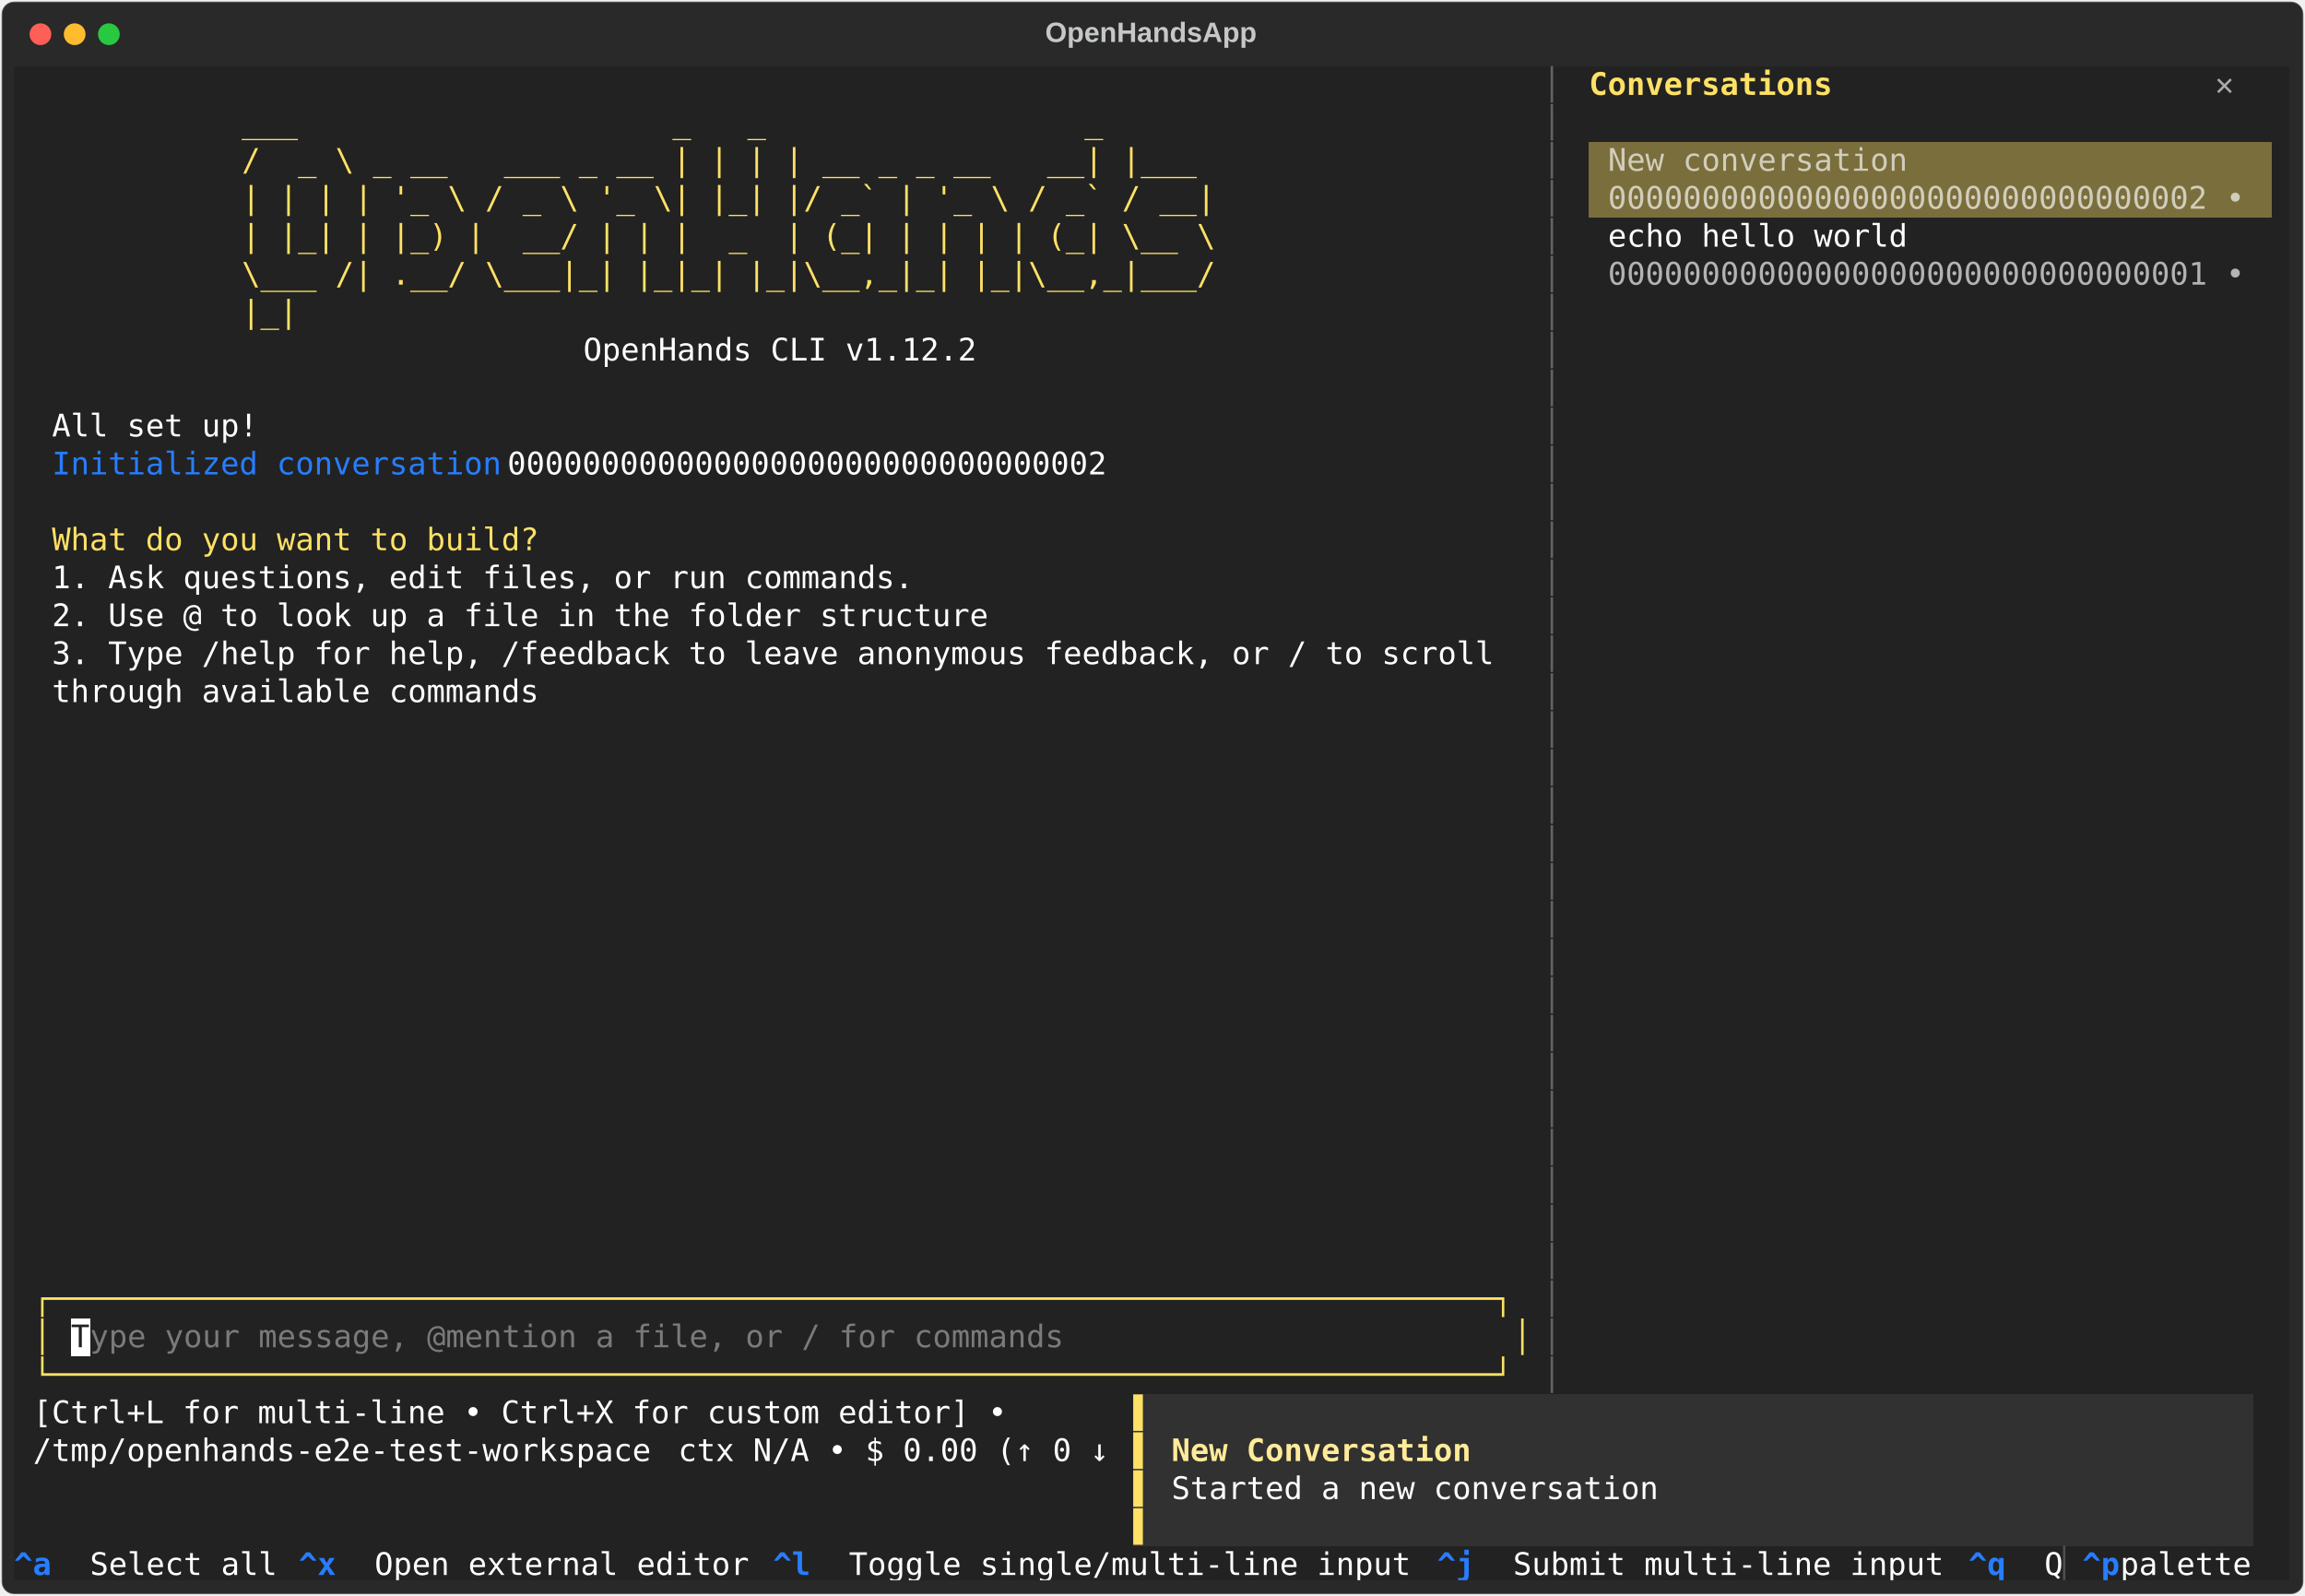
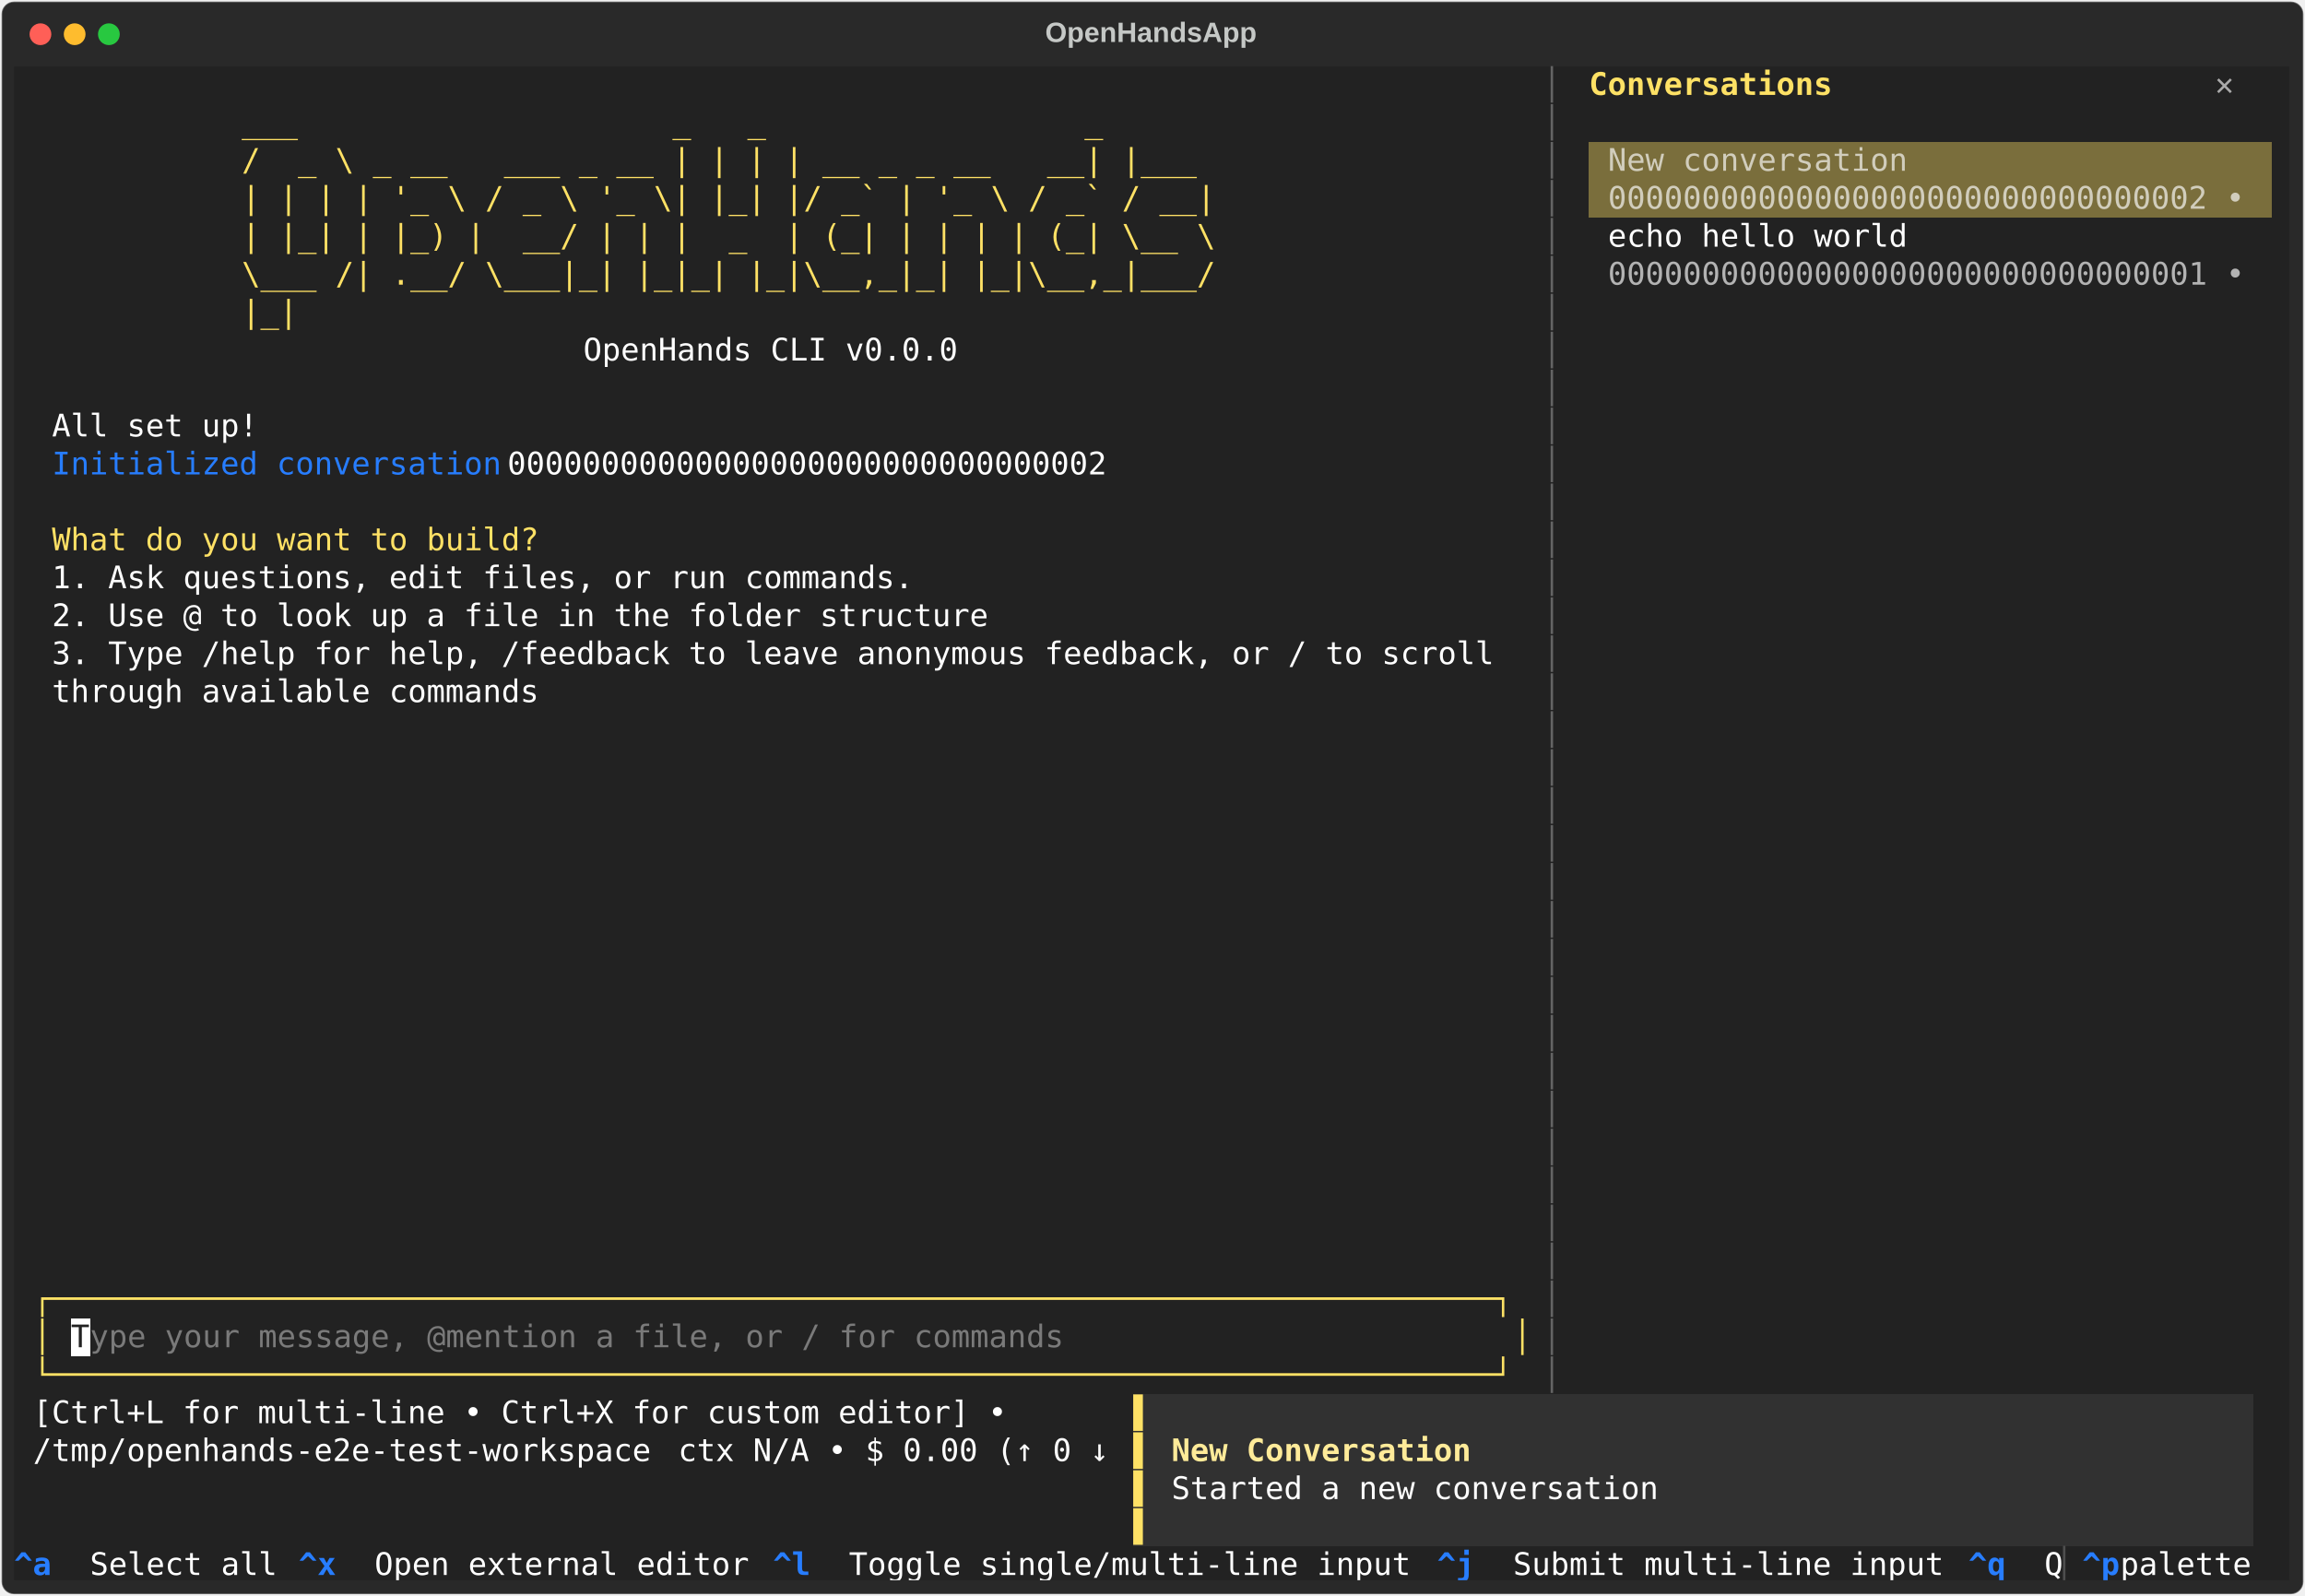
<svg xmlns="http://www.w3.org/2000/svg" class="rich-terminal" viewBox="0 0 1482 1026.0">
  <style>

    @font-face {
        font-family: "Fira Code";
        src: local("FiraCode-Regular"),
                url("https://cdnjs.cloudflare.com/ajax/libs/firacode/6.2.0/woff2/FiraCode-Regular.woff2") format("woff2"),
                url("https://cdnjs.cloudflare.com/ajax/libs/firacode/6.2.0/woff/FiraCode-Regular.woff") format("woff");
        font-style: normal;
        font-weight: 400;
    }
    @font-face {
        font-family: "Fira Code";
        src: local("FiraCode-Bold"),
                url("https://cdnjs.cloudflare.com/ajax/libs/firacode/6.2.0/woff2/FiraCode-Bold.woff2") format("woff2"),
                url("https://cdnjs.cloudflare.com/ajax/libs/firacode/6.2.0/woff/FiraCode-Bold.woff") format("woff");
        font-style: bold;
        font-weight: 700;
    }

    .terminal-matrix {
        font-family: Fira Code, monospace;
        font-size: 20px;
        line-height: 24.4px;
        font-variant-east-asian: full-width;
    }

    .terminal-title {
        font-size: 18px;
        font-weight: bold;
        font-family: arial;
    }

    .terminal-r1 { fill: #c5c8c6 }
.terminal-r2 { fill: #646464 }
.terminal-r3 { fill: #fee165;font-weight: bold }
.terminal-r4 { fill: #aaaaaa;font-weight: bold }
.terminal-r5 { fill: #ffe165 }
.terminal-r6 { fill: #d1cdbc }
.terminal-r7 { fill: #ffffff }
.terminal-r8 { fill: #b3b3b3 }
.terminal-r9 { fill: #277dff }
.terminal-r10 { fill: #fee165 }
.terminal-r11 { fill: #222222 }
.terminal-r12 { fill: #7a7a7a }
.terminal-r13 { fill: #ffeb99;font-weight: bold }
.terminal-r14 { fill: #277dff;font-weight: bold }
.terminal-r15 { fill: #4e4e4e }
    </style>
  <defs>
    <clipPath id="terminal-clip-terminal">
      <rect x="0" y="0" width="1463.0" height="975.0" />
    </clipPath>
    <clipPath id="terminal-line-0">
      <rect x="0" y="1.5" width="1464" height="24.65" />
    </clipPath>
    <clipPath id="terminal-line-1">
      <rect x="0" y="25.9" width="1464" height="24.65" />
    </clipPath>
    <clipPath id="terminal-line-2">
      <rect x="0" y="50.3" width="1464" height="24.65" />
    </clipPath>
    <clipPath id="terminal-line-3">
      <rect x="0" y="74.7" width="1464" height="24.65" />
    </clipPath>
    <clipPath id="terminal-line-4">
      <rect x="0" y="99.1" width="1464" height="24.65" />
    </clipPath>
    <clipPath id="terminal-line-5">
      <rect x="0" y="123.5" width="1464" height="24.65" />
    </clipPath>
    <clipPath id="terminal-line-6">
      <rect x="0" y="147.9" width="1464" height="24.65" />
    </clipPath>
    <clipPath id="terminal-line-7">
      <rect x="0" y="172.3" width="1464" height="24.65" />
    </clipPath>
    <clipPath id="terminal-line-8">
      <rect x="0" y="196.7" width="1464" height="24.65" />
    </clipPath>
    <clipPath id="terminal-line-9">
      <rect x="0" y="221.1" width="1464" height="24.65" />
    </clipPath>
    <clipPath id="terminal-line-10">
      <rect x="0" y="245.5" width="1464" height="24.65" />
    </clipPath>
    <clipPath id="terminal-line-11">
      <rect x="0" y="269.9" width="1464" height="24.65" />
    </clipPath>
    <clipPath id="terminal-line-12">
      <rect x="0" y="294.3" width="1464" height="24.65" />
    </clipPath>
    <clipPath id="terminal-line-13">
      <rect x="0" y="318.7" width="1464" height="24.65" />
    </clipPath>
    <clipPath id="terminal-line-14">
      <rect x="0" y="343.1" width="1464" height="24.65" />
    </clipPath>
    <clipPath id="terminal-line-15">
      <rect x="0" y="367.5" width="1464" height="24.65" />
    </clipPath>
    <clipPath id="terminal-line-16">
      <rect x="0" y="391.9" width="1464" height="24.65" />
    </clipPath>
    <clipPath id="terminal-line-17">
      <rect x="0" y="416.3" width="1464" height="24.65" />
    </clipPath>
    <clipPath id="terminal-line-18">
      <rect x="0" y="440.7" width="1464" height="24.65" />
    </clipPath>
    <clipPath id="terminal-line-19">
      <rect x="0" y="465.1" width="1464" height="24.65" />
    </clipPath>
    <clipPath id="terminal-line-20">
      <rect x="0" y="489.5" width="1464" height="24.65" />
    </clipPath>
    <clipPath id="terminal-line-21">
      <rect x="0" y="513.9" width="1464" height="24.65" />
    </clipPath>
    <clipPath id="terminal-line-22">
      <rect x="0" y="538.3" width="1464" height="24.65" />
    </clipPath>
    <clipPath id="terminal-line-23">
      <rect x="0" y="562.7" width="1464" height="24.65" />
    </clipPath>
    <clipPath id="terminal-line-24">
      <rect x="0" y="587.1" width="1464" height="24.65" />
    </clipPath>
    <clipPath id="terminal-line-25">
      <rect x="0" y="611.5" width="1464" height="24.65" />
    </clipPath>
    <clipPath id="terminal-line-26">
      <rect x="0" y="635.9" width="1464" height="24.65" />
    </clipPath>
    <clipPath id="terminal-line-27">
      <rect x="0" y="660.3" width="1464" height="24.65" />
    </clipPath>
    <clipPath id="terminal-line-28">
      <rect x="0" y="684.7" width="1464" height="24.65" />
    </clipPath>
    <clipPath id="terminal-line-29">
      <rect x="0" y="709.1" width="1464" height="24.65" />
    </clipPath>
    <clipPath id="terminal-line-30">
      <rect x="0" y="733.5" width="1464" height="24.65" />
    </clipPath>
    <clipPath id="terminal-line-31">
      <rect x="0" y="757.9" width="1464" height="24.65" />
    </clipPath>
    <clipPath id="terminal-line-32">
      <rect x="0" y="782.3" width="1464" height="24.65" />
    </clipPath>
    <clipPath id="terminal-line-33">
      <rect x="0" y="806.7" width="1464" height="24.65" />
    </clipPath>
    <clipPath id="terminal-line-34">
      <rect x="0" y="831.1" width="1464" height="24.65" />
    </clipPath>
    <clipPath id="terminal-line-35">
      <rect x="0" y="855.5" width="1464" height="24.65" />
    </clipPath>
    <clipPath id="terminal-line-36">
      <rect x="0" y="879.9" width="1464" height="24.65" />
    </clipPath>
    <clipPath id="terminal-line-37">
      <rect x="0" y="904.3" width="1464" height="24.65" />
    </clipPath>
    <clipPath id="terminal-line-38">
      <rect x="0" y="928.7" width="1464" height="24.65" />
    </clipPath>
  </defs>
  <rect fill="#292929" stroke="rgba(255,255,255,0.35)" stroke-width="1" x="1" y="1" width="1480" height="1024" rx="8" />
  <text class="terminal-title" fill="#c5c8c6" text-anchor="middle" x="740" y="27">OpenHandsApp</text>
  <g transform="translate(26,22)">
    <circle cx="0" cy="0" r="7" fill="#ff5f57" />
    <circle cx="22" cy="0" r="7" fill="#febc2e" />
    <circle cx="44" cy="0" r="7" fill="#28c840" />
  </g>
  <g transform="translate(9, 41)" clip-path="url(#terminal-clip-terminal)">
    <rect fill="#222222" x="0" y="1.5" width="988.2" height="24.65" shape-rendering="crispEdges" />
    <rect fill="#222222" x="988.2" y="1.5" width="12.2" height="24.65" shape-rendering="crispEdges" />
    <rect fill="#222222" x="1000.4" y="1.5" width="12.2" height="24.65" shape-rendering="crispEdges" />
    <rect fill="#222222" x="1012.6" y="1.5" width="158.6" height="24.65" shape-rendering="crispEdges" />
    <rect fill="#222222" x="1171.2" y="1.5" width="244" height="24.65" shape-rendering="crispEdges" />
    <rect fill="#222222" x="1415.2" y="1.5" width="36.6" height="24.65" shape-rendering="crispEdges" />
    <rect fill="#222222" x="1451.8" y="1.5" width="12.2" height="24.65" shape-rendering="crispEdges" />
    <rect fill="#222222" x="0" y="25.9" width="146.4" height="24.65" shape-rendering="crispEdges" />
    <rect fill="#222222" x="146.4" y="25.9" width="695.4" height="24.65" shape-rendering="crispEdges" />
    <rect fill="#222222" x="841.8" y="25.9" width="146.4" height="24.65" shape-rendering="crispEdges" />
    <rect fill="#222222" x="988.2" y="25.9" width="12.2" height="24.65" shape-rendering="crispEdges" />
    <rect fill="#222222" x="1000.4" y="25.9" width="463.6" height="24.65" shape-rendering="crispEdges" />
    <rect fill="#222222" x="0" y="50.3" width="146.4" height="24.65" shape-rendering="crispEdges" />
    <rect fill="#222222" x="146.4" y="50.3" width="695.4" height="24.65" shape-rendering="crispEdges" />
    <rect fill="#222222" x="841.8" y="50.3" width="146.4" height="24.65" shape-rendering="crispEdges" />
    <rect fill="#222222" x="988.2" y="50.3" width="12.2" height="24.65" shape-rendering="crispEdges" />
    <rect fill="#222222" x="1000.4" y="50.3" width="12.2" height="24.65" shape-rendering="crispEdges" />
    <rect fill="#7a6e3c" x="1012.6" y="50.3" width="12.2" height="24.65" shape-rendering="crispEdges" />
    <rect fill="#7a6e3c" x="1024.8" y="50.3" width="195.2" height="24.65" shape-rendering="crispEdges" />
    <rect fill="#7a6e3c" x="1220" y="50.3" width="231.8" height="24.65" shape-rendering="crispEdges" />
    <rect fill="#222222" x="1451.8" y="50.3" width="12.2" height="24.65" shape-rendering="crispEdges" />
    <rect fill="#222222" x="0" y="74.7" width="146.4" height="24.65" shape-rendering="crispEdges" />
    <rect fill="#222222" x="146.4" y="74.7" width="695.4" height="24.65" shape-rendering="crispEdges" />
    <rect fill="#222222" x="841.8" y="74.7" width="146.4" height="24.65" shape-rendering="crispEdges" />
    <rect fill="#222222" x="988.2" y="74.7" width="12.2" height="24.65" shape-rendering="crispEdges" />
    <rect fill="#222222" x="1000.4" y="74.7" width="12.2" height="24.65" shape-rendering="crispEdges" />
    <rect fill="#7a6e3c" x="1012.6" y="74.7" width="12.2" height="24.65" shape-rendering="crispEdges" />
    <rect fill="#7a6e3c" x="1024.8" y="74.7" width="414.8" height="24.65" shape-rendering="crispEdges" />
    <rect fill="#7a6e3c" x="1439.6" y="74.7" width="12.2" height="24.65" shape-rendering="crispEdges" />
    <rect fill="#222222" x="1451.8" y="74.7" width="12.2" height="24.65" shape-rendering="crispEdges" />
    <rect fill="#222222" x="0" y="99.1" width="146.4" height="24.65" shape-rendering="crispEdges" />
    <rect fill="#222222" x="146.4" y="99.1" width="695.4" height="24.65" shape-rendering="crispEdges" />
    <rect fill="#222222" x="841.8" y="99.1" width="146.4" height="24.65" shape-rendering="crispEdges" />
    <rect fill="#222222" x="988.2" y="99.1" width="12.2" height="24.65" shape-rendering="crispEdges" />
    <rect fill="#222222" x="1000.4" y="99.1" width="24.4" height="24.65" shape-rendering="crispEdges" />
    <rect fill="#222222" x="1024.8" y="99.1" width="195.2" height="24.65" shape-rendering="crispEdges" />
    <rect fill="#222222" x="1220" y="99.1" width="244" height="24.65" shape-rendering="crispEdges" />
    <rect fill="#222222" x="0" y="123.5" width="146.4" height="24.65" shape-rendering="crispEdges" />
    <rect fill="#222222" x="146.4" y="123.5" width="695.4" height="24.65" shape-rendering="crispEdges" />
    <rect fill="#222222" x="841.8" y="123.5" width="146.4" height="24.65" shape-rendering="crispEdges" />
    <rect fill="#222222" x="988.2" y="123.5" width="12.2" height="24.65" shape-rendering="crispEdges" />
    <rect fill="#222222" x="1000.4" y="123.5" width="24.4" height="24.65" shape-rendering="crispEdges" />
    <rect fill="#222222" x="1024.8" y="123.5" width="414.8" height="24.65" shape-rendering="crispEdges" />
    <rect fill="#222222" x="1439.6" y="123.5" width="24.4" height="24.65" shape-rendering="crispEdges" />
    <rect fill="#222222" x="0" y="147.9" width="146.4" height="24.65" shape-rendering="crispEdges" />
    <rect fill="#222222" x="146.4" y="147.9" width="695.4" height="24.65" shape-rendering="crispEdges" />
    <rect fill="#222222" x="841.8" y="147.9" width="146.4" height="24.65" shape-rendering="crispEdges" />
    <rect fill="#222222" x="988.2" y="147.9" width="12.2" height="24.65" shape-rendering="crispEdges" />
    <rect fill="#222222" x="1000.4" y="147.9" width="463.6" height="24.65" shape-rendering="crispEdges" />
    <rect fill="#222222" x="0" y="172.3" width="366" height="24.65" shape-rendering="crispEdges" />
-     <rect fill="#222222" x="366" y="172.3" width="256.2" height="24.65" shape-rendering="crispEdges" />
-     <rect fill="#222222" x="622.2" y="172.3" width="366" height="24.65" shape-rendering="crispEdges" />
+     <rect fill="#222222" x="366" y="172.3" width="244" height="24.65" shape-rendering="crispEdges" />
+     <rect fill="#222222" x="610" y="172.3" width="378.2" height="24.65" shape-rendering="crispEdges" />
    <rect fill="#222222" x="988.2" y="172.3" width="12.2" height="24.65" shape-rendering="crispEdges" />
    <rect fill="#222222" x="1000.4" y="172.3" width="463.6" height="24.65" shape-rendering="crispEdges" />
    <rect fill="#222222" x="0" y="196.7" width="988.2" height="24.65" shape-rendering="crispEdges" />
    <rect fill="#222222" x="988.2" y="196.7" width="12.2" height="24.65" shape-rendering="crispEdges" />
    <rect fill="#222222" x="1000.4" y="196.7" width="463.6" height="24.65" shape-rendering="crispEdges" />
    <rect fill="#222222" x="0" y="221.1" width="24.4" height="24.65" shape-rendering="crispEdges" />
    <rect fill="#222222" x="24.4" y="221.1" width="134.2" height="24.65" shape-rendering="crispEdges" />
    <rect fill="#222222" x="158.6" y="221.1" width="829.6" height="24.65" shape-rendering="crispEdges" />
    <rect fill="#222222" x="988.2" y="221.1" width="12.2" height="24.65" shape-rendering="crispEdges" />
    <rect fill="#222222" x="1000.4" y="221.1" width="463.6" height="24.65" shape-rendering="crispEdges" />
    <rect fill="#222222" x="0" y="245.5" width="24.4" height="24.65" shape-rendering="crispEdges" />
    <rect fill="#222222" x="24.4" y="245.5" width="292.8" height="24.65" shape-rendering="crispEdges" />
    <rect fill="#222222" x="317.2" y="245.5" width="402.6" height="24.65" shape-rendering="crispEdges" />
    <rect fill="#222222" x="719.8" y="245.5" width="268.4" height="24.65" shape-rendering="crispEdges" />
    <rect fill="#222222" x="988.2" y="245.5" width="12.2" height="24.65" shape-rendering="crispEdges" />
    <rect fill="#222222" x="1000.4" y="245.5" width="463.6" height="24.65" shape-rendering="crispEdges" />
    <rect fill="#222222" x="0" y="269.9" width="988.2" height="24.65" shape-rendering="crispEdges" />
    <rect fill="#222222" x="988.2" y="269.9" width="12.2" height="24.65" shape-rendering="crispEdges" />
    <rect fill="#222222" x="1000.4" y="269.9" width="463.6" height="24.65" shape-rendering="crispEdges" />
    <rect fill="#222222" x="0" y="294.3" width="24.4" height="24.65" shape-rendering="crispEdges" />
    <rect fill="#222222" x="24.4" y="294.3" width="317.2" height="24.65" shape-rendering="crispEdges" />
    <rect fill="#222222" x="341.6" y="294.3" width="646.6" height="24.65" shape-rendering="crispEdges" />
    <rect fill="#222222" x="988.2" y="294.3" width="12.2" height="24.65" shape-rendering="crispEdges" />
    <rect fill="#222222" x="1000.4" y="294.3" width="463.6" height="24.65" shape-rendering="crispEdges" />
    <rect fill="#222222" x="0" y="318.7" width="24.4" height="24.65" shape-rendering="crispEdges" />
    <rect fill="#222222" x="24.4" y="318.7" width="561.2" height="24.65" shape-rendering="crispEdges" />
    <rect fill="#222222" x="585.6" y="318.7" width="402.6" height="24.65" shape-rendering="crispEdges" />
    <rect fill="#222222" x="988.2" y="318.7" width="12.2" height="24.65" shape-rendering="crispEdges" />
    <rect fill="#222222" x="1000.4" y="318.7" width="463.6" height="24.65" shape-rendering="crispEdges" />
    <rect fill="#222222" x="0" y="343.1" width="24.4" height="24.65" shape-rendering="crispEdges" />
    <rect fill="#222222" x="24.4" y="343.1" width="610" height="24.65" shape-rendering="crispEdges" />
    <rect fill="#222222" x="634.4" y="343.1" width="353.8" height="24.65" shape-rendering="crispEdges" />
    <rect fill="#222222" x="988.2" y="343.1" width="12.2" height="24.65" shape-rendering="crispEdges" />
    <rect fill="#222222" x="1000.4" y="343.1" width="463.6" height="24.65" shape-rendering="crispEdges" />
    <rect fill="#222222" x="0" y="367.5" width="24.4" height="24.65" shape-rendering="crispEdges" />
    <rect fill="#222222" x="24.4" y="367.5" width="939.4" height="24.65" shape-rendering="crispEdges" />
    <rect fill="#222222" x="963.8" y="367.5" width="24.4" height="24.65" shape-rendering="crispEdges" />
    <rect fill="#222222" x="988.2" y="367.5" width="12.2" height="24.65" shape-rendering="crispEdges" />
    <rect fill="#222222" x="1000.4" y="367.5" width="463.6" height="24.65" shape-rendering="crispEdges" />
    <rect fill="#222222" x="0" y="391.9" width="24.4" height="24.65" shape-rendering="crispEdges" />
    <rect fill="#222222" x="24.4" y="391.9" width="317.2" height="24.65" shape-rendering="crispEdges" />
    <rect fill="#222222" x="341.6" y="391.9" width="646.6" height="24.65" shape-rendering="crispEdges" />
    <rect fill="#222222" x="988.2" y="391.9" width="12.2" height="24.65" shape-rendering="crispEdges" />
    <rect fill="#222222" x="1000.4" y="391.9" width="463.6" height="24.65" shape-rendering="crispEdges" />
    <rect fill="#222222" x="0" y="416.3" width="988.2" height="24.65" shape-rendering="crispEdges" />
    <rect fill="#222222" x="988.2" y="416.3" width="12.2" height="24.65" shape-rendering="crispEdges" />
    <rect fill="#222222" x="1000.4" y="416.3" width="463.6" height="24.65" shape-rendering="crispEdges" />
    <rect fill="#222222" x="0" y="440.7" width="988.2" height="24.65" shape-rendering="crispEdges" />
    <rect fill="#222222" x="988.2" y="440.7" width="12.2" height="24.65" shape-rendering="crispEdges" />
    <rect fill="#222222" x="1000.4" y="440.7" width="463.6" height="24.65" shape-rendering="crispEdges" />
    <rect fill="#222222" x="0" y="465.1" width="988.2" height="24.65" shape-rendering="crispEdges" />
    <rect fill="#222222" x="988.2" y="465.1" width="12.2" height="24.65" shape-rendering="crispEdges" />
    <rect fill="#222222" x="1000.4" y="465.1" width="463.6" height="24.65" shape-rendering="crispEdges" />
    <rect fill="#222222" x="0" y="489.5" width="988.2" height="24.65" shape-rendering="crispEdges" />
    <rect fill="#222222" x="988.2" y="489.5" width="12.2" height="24.65" shape-rendering="crispEdges" />
    <rect fill="#222222" x="1000.4" y="489.5" width="463.6" height="24.65" shape-rendering="crispEdges" />
    <rect fill="#222222" x="0" y="513.9" width="988.2" height="24.65" shape-rendering="crispEdges" />
    <rect fill="#222222" x="988.2" y="513.9" width="12.2" height="24.65" shape-rendering="crispEdges" />
    <rect fill="#222222" x="1000.4" y="513.9" width="463.6" height="24.65" shape-rendering="crispEdges" />
    <rect fill="#222222" x="0" y="538.3" width="988.2" height="24.65" shape-rendering="crispEdges" />
    <rect fill="#222222" x="988.2" y="538.3" width="12.2" height="24.65" shape-rendering="crispEdges" />
    <rect fill="#222222" x="1000.4" y="538.3" width="463.6" height="24.65" shape-rendering="crispEdges" />
    <rect fill="#222222" x="0" y="562.7" width="988.2" height="24.65" shape-rendering="crispEdges" />
    <rect fill="#222222" x="988.2" y="562.7" width="12.2" height="24.65" shape-rendering="crispEdges" />
    <rect fill="#222222" x="1000.4" y="562.7" width="463.6" height="24.65" shape-rendering="crispEdges" />
    <rect fill="#222222" x="0" y="587.1" width="988.2" height="24.65" shape-rendering="crispEdges" />
    <rect fill="#222222" x="988.2" y="587.1" width="12.2" height="24.65" shape-rendering="crispEdges" />
    <rect fill="#222222" x="1000.4" y="587.1" width="463.6" height="24.65" shape-rendering="crispEdges" />
    <rect fill="#222222" x="0" y="611.5" width="988.2" height="24.65" shape-rendering="crispEdges" />
    <rect fill="#222222" x="988.2" y="611.5" width="12.2" height="24.65" shape-rendering="crispEdges" />
    <rect fill="#222222" x="1000.4" y="611.5" width="463.6" height="24.65" shape-rendering="crispEdges" />
    <rect fill="#222222" x="0" y="635.9" width="988.2" height="24.65" shape-rendering="crispEdges" />
    <rect fill="#222222" x="988.2" y="635.9" width="12.2" height="24.65" shape-rendering="crispEdges" />
    <rect fill="#222222" x="1000.4" y="635.9" width="463.6" height="24.65" shape-rendering="crispEdges" />
    <rect fill="#222222" x="0" y="660.3" width="988.2" height="24.65" shape-rendering="crispEdges" />
    <rect fill="#222222" x="988.2" y="660.3" width="12.2" height="24.65" shape-rendering="crispEdges" />
    <rect fill="#222222" x="1000.4" y="660.3" width="463.6" height="24.65" shape-rendering="crispEdges" />
    <rect fill="#222222" x="0" y="684.7" width="988.2" height="24.65" shape-rendering="crispEdges" />
    <rect fill="#222222" x="988.2" y="684.7" width="12.2" height="24.65" shape-rendering="crispEdges" />
    <rect fill="#222222" x="1000.4" y="684.7" width="463.6" height="24.65" shape-rendering="crispEdges" />
    <rect fill="#222222" x="0" y="709.1" width="988.2" height="24.65" shape-rendering="crispEdges" />
    <rect fill="#222222" x="988.2" y="709.1" width="12.2" height="24.65" shape-rendering="crispEdges" />
    <rect fill="#222222" x="1000.4" y="709.1" width="463.6" height="24.65" shape-rendering="crispEdges" />
    <rect fill="#222222" x="0" y="733.5" width="988.2" height="24.65" shape-rendering="crispEdges" />
    <rect fill="#222222" x="988.2" y="733.5" width="12.2" height="24.65" shape-rendering="crispEdges" />
    <rect fill="#222222" x="1000.4" y="733.5" width="463.6" height="24.65" shape-rendering="crispEdges" />
    <rect fill="#222222" x="0" y="757.9" width="12.2" height="24.65" shape-rendering="crispEdges" />
    <rect fill="#222222" x="12.2" y="757.9" width="12.2" height="24.65" shape-rendering="crispEdges" />
    <rect fill="#222222" x="24.4" y="757.9" width="963.8" height="24.65" shape-rendering="crispEdges" />
    <rect fill="#222222" x="988.2" y="757.9" width="12.2" height="24.65" shape-rendering="crispEdges" />
    <rect fill="#222222" x="1000.4" y="757.9" width="463.6" height="24.65" shape-rendering="crispEdges" />
    <rect fill="#222222" x="0" y="782.3" width="12.2" height="24.65" shape-rendering="crispEdges" />
    <rect fill="#222222" x="12.2" y="782.3" width="963.8" height="24.65" shape-rendering="crispEdges" />
    <rect fill="#222222" x="976" y="782.3" width="12.2" height="24.65" shape-rendering="crispEdges" />
    <rect fill="#222222" x="988.2" y="782.3" width="12.2" height="24.65" shape-rendering="crispEdges" />
    <rect fill="#222222" x="1000.4" y="782.3" width="463.6" height="24.65" shape-rendering="crispEdges" />
    <rect fill="#222222" x="0" y="806.7" width="12.2" height="24.65" shape-rendering="crispEdges" />
    <rect fill="#222222" x="12.2" y="806.7" width="12.2" height="24.65" shape-rendering="crispEdges" />
    <rect fill="#222222" x="24.4" y="806.7" width="12.2" height="24.65" shape-rendering="crispEdges" />
    <rect fill="#ffffff" x="36.6" y="806.7" width="12.2" height="24.65" shape-rendering="crispEdges" />
    <rect fill="#222222" x="48.8" y="806.7" width="634.4" height="24.65" shape-rendering="crispEdges" />
    <rect fill="#222222" x="683.2" y="806.7" width="280.6" height="24.65" shape-rendering="crispEdges" />
    <rect fill="#222222" x="963.8" y="806.7" width="12.2" height="24.65" shape-rendering="crispEdges" />
    <rect fill="#222222" x="976" y="806.7" width="12.2" height="24.65" shape-rendering="crispEdges" />
    <rect fill="#222222" x="988.2" y="806.7" width="12.2" height="24.65" shape-rendering="crispEdges" />
    <rect fill="#222222" x="1000.4" y="806.7" width="463.6" height="24.65" shape-rendering="crispEdges" />
    <rect fill="#222222" x="0" y="831.1" width="12.2" height="24.65" shape-rendering="crispEdges" />
    <rect fill="#222222" x="12.2" y="831.1" width="963.8" height="24.65" shape-rendering="crispEdges" />
    <rect fill="#222222" x="976" y="831.1" width="12.2" height="24.65" shape-rendering="crispEdges" />
    <rect fill="#222222" x="988.2" y="831.1" width="12.2" height="24.65" shape-rendering="crispEdges" />
    <rect fill="#222222" x="1000.4" y="831.1" width="463.6" height="24.65" shape-rendering="crispEdges" />
    <rect fill="#222222" x="0" y="855.5" width="12.2" height="24.65" shape-rendering="crispEdges" />
    <rect fill="#222222" x="12.2" y="855.5" width="634.4" height="24.65" shape-rendering="crispEdges" />
    <rect fill="#222222" x="646.6" y="855.5" width="73.2" height="24.65" shape-rendering="crispEdges" />
    <rect fill="#313131" x="719.8" y="855.5" width="12.2" height="24.65" shape-rendering="crispEdges" />
    <rect fill="#313131" x="732" y="855.5" width="707.6" height="24.65" shape-rendering="crispEdges" />
    <rect fill="#222222" x="1439.6" y="855.5" width="24.4" height="24.65" shape-rendering="crispEdges" />
    <rect fill="#222222" x="0" y="879.9" width="12.2" height="24.65" shape-rendering="crispEdges" />
    <rect fill="#222222" x="12.2" y="879.9" width="414.8" height="24.65" shape-rendering="crispEdges" />
    <rect fill="#222222" x="427" y="879.9" width="292.8" height="24.65" shape-rendering="crispEdges" />
    <rect fill="#313131" x="719.8" y="879.9" width="12.2" height="24.65" shape-rendering="crispEdges" />
    <rect fill="#313131" x="732" y="879.9" width="12.2" height="24.65" shape-rendering="crispEdges" />
    <rect fill="#313131" x="744.2" y="879.9" width="195.2" height="24.65" shape-rendering="crispEdges" />
    <rect fill="#313131" x="939.4" y="879.9" width="500.2" height="24.65" shape-rendering="crispEdges" />
    <rect fill="#222222" x="1439.6" y="879.9" width="24.4" height="24.65" shape-rendering="crispEdges" />
    <rect fill="#222222" x="0" y="904.3" width="719.8" height="24.65" shape-rendering="crispEdges" />
    <rect fill="#313131" x="719.8" y="904.3" width="12.2" height="24.65" shape-rendering="crispEdges" />
    <rect fill="#313131" x="732" y="904.3" width="12.2" height="24.65" shape-rendering="crispEdges" />
    <rect fill="#313131" x="744.2" y="904.3" width="317.2" height="24.65" shape-rendering="crispEdges" />
    <rect fill="#313131" x="1061.4" y="904.3" width="378.2" height="24.65" shape-rendering="crispEdges" />
    <rect fill="#222222" x="1439.6" y="904.3" width="24.4" height="24.65" shape-rendering="crispEdges" />
    <rect fill="#222222" x="0" y="928.7" width="719.8" height="24.65" shape-rendering="crispEdges" />
    <rect fill="#313131" x="719.8" y="928.7" width="12.2" height="24.65" shape-rendering="crispEdges" />
    <rect fill="#313131" x="732" y="928.7" width="707.6" height="24.65" shape-rendering="crispEdges" />
    <rect fill="#222222" x="1439.6" y="928.7" width="24.4" height="24.65" shape-rendering="crispEdges" />
    <rect fill="#222222" x="0" y="953.1" width="48.8" height="24.65" shape-rendering="crispEdges" />
    <rect fill="#222222" x="48.8" y="953.1" width="134.2" height="24.65" shape-rendering="crispEdges" />
    <rect fill="#222222" x="183" y="953.1" width="48.8" height="24.65" shape-rendering="crispEdges" />
    <rect fill="#222222" x="231.8" y="953.1" width="256.2" height="24.65" shape-rendering="crispEdges" />
    <rect fill="#222222" x="488" y="953.1" width="48.8" height="24.65" shape-rendering="crispEdges" />
    <rect fill="#222222" x="536.8" y="953.1" width="378.2" height="24.65" shape-rendering="crispEdges" />
    <rect fill="#222222" x="915" y="953.1" width="48.8" height="24.65" shape-rendering="crispEdges" />
    <rect fill="#222222" x="963.8" y="953.1" width="292.8" height="24.65" shape-rendering="crispEdges" />
    <rect fill="#222222" x="1256.6" y="953.1" width="48.8" height="24.65" shape-rendering="crispEdges" />
    <rect fill="#222222" x="1305.4" y="953.1" width="12.2" height="24.65" shape-rendering="crispEdges" />
    <rect fill="#222222" x="1317.6" y="953.1" width="12.2" height="24.65" shape-rendering="crispEdges" />
    <rect fill="#222222" x="1329.8" y="953.1" width="24.4" height="24.65" shape-rendering="crispEdges" />
    <rect fill="#222222" x="1354.2" y="953.1" width="97.6" height="24.65" shape-rendering="crispEdges" />
    <rect fill="#222222" x="1451.8" y="953.1" width="12.2" height="24.65" shape-rendering="crispEdges" />
    <g class="terminal-matrix">
      <text class="terminal-r2" x="988.2" y="20" textLength="12.2" clip-path="url(#terminal-line-0)">▏</text>
      <text class="terminal-r3" x="1012.6" y="20" textLength="158.6" clip-path="url(#terminal-line-0)">Conversations</text>
      <text class="terminal-r4" x="1415.2" y="20" textLength="36.6" clip-path="url(#terminal-line-0)"> ✕ </text>
      <text class="terminal-r1" x="1464" y="20" textLength="12.2" clip-path="url(#terminal-line-0)">
</text>
      <text class="terminal-r5" x="146.4" y="44.4" textLength="695.4" clip-path="url(#terminal-line-1)">     ___                    _   _                 _      </text>
      <text class="terminal-r2" x="988.2" y="44.4" textLength="12.2" clip-path="url(#terminal-line-1)">▏</text>
      <text class="terminal-r1" x="1464" y="44.4" textLength="12.2" clip-path="url(#terminal-line-1)">
</text>
      <text class="terminal-r5" x="146.4" y="68.8" textLength="695.4" clip-path="url(#terminal-line-2)">    /  _ \ _ __   ___ _ __ | | | | __ _ _ __   __| |___  </text>
      <text class="terminal-r2" x="988.2" y="68.8" textLength="12.2" clip-path="url(#terminal-line-2)">▏</text>
      <text class="terminal-r6" x="1024.8" y="68.8" textLength="195.2" clip-path="url(#terminal-line-2)">New conversation</text>
      <text class="terminal-r1" x="1464" y="68.8" textLength="12.2" clip-path="url(#terminal-line-2)">
</text>
      <text class="terminal-r5" x="146.4" y="93.2" textLength="695.4" clip-path="url(#terminal-line-3)">    | | | | '_ \ / _ \ '_ \| |_| |/ _` | '_ \ / _` / __| </text>
      <text class="terminal-r2" x="988.2" y="93.2" textLength="12.2" clip-path="url(#terminal-line-3)">▏</text>
      <text class="terminal-r6" x="1024.8" y="93.2" textLength="414.8" clip-path="url(#terminal-line-3)">00000000000000000000000000000002 •</text>
      <text class="terminal-r1" x="1464" y="93.2" textLength="12.2" clip-path="url(#terminal-line-3)">
</text>
      <text class="terminal-r5" x="146.4" y="117.6" textLength="695.4" clip-path="url(#terminal-line-4)">    | |_| | |_) |  __/ | | |  _  | (_| | | | | (_| \__ \ </text>
      <text class="terminal-r2" x="988.2" y="117.6" textLength="12.2" clip-path="url(#terminal-line-4)">▏</text>
      <text class="terminal-r7" x="1024.8" y="117.6" textLength="195.2" clip-path="url(#terminal-line-4)">echo hello world</text>
      <text class="terminal-r1" x="1464" y="117.6" textLength="12.2" clip-path="url(#terminal-line-4)">
</text>
      <text class="terminal-r5" x="146.4" y="142" textLength="695.4" clip-path="url(#terminal-line-5)">    \___ /| .__/ \___|_| |_|_| |_|\__,_|_| |_|\__,_|___/ </text>
      <text class="terminal-r2" x="988.2" y="142" textLength="12.2" clip-path="url(#terminal-line-5)">▏</text>
      <text class="terminal-r8" x="1024.8" y="142" textLength="414.8" clip-path="url(#terminal-line-5)">00000000000000000000000000000001 •</text>
      <text class="terminal-r1" x="1464" y="142" textLength="12.2" clip-path="url(#terminal-line-5)">
</text>
      <text class="terminal-r5" x="146.4" y="166.4" textLength="695.4" clip-path="url(#terminal-line-6)">          |_|                                            </text>
      <text class="terminal-r2" x="988.2" y="166.4" textLength="12.2" clip-path="url(#terminal-line-6)">▏</text>
      <text class="terminal-r1" x="1464" y="166.4" textLength="12.2" clip-path="url(#terminal-line-6)">
</text>
-       <text class="terminal-r7" x="366" y="190.8" textLength="256.2" clip-path="url(#terminal-line-7)">OpenHands CLI v1.12.2</text>
+       <text class="terminal-r7" x="366" y="190.8" textLength="244" clip-path="url(#terminal-line-7)">OpenHands CLI v0.0.0</text>
      <text class="terminal-r2" x="988.2" y="190.8" textLength="12.2" clip-path="url(#terminal-line-7)">▏</text>
      <text class="terminal-r1" x="1464" y="190.8" textLength="12.2" clip-path="url(#terminal-line-7)">
</text>
      <text class="terminal-r2" x="988.2" y="215.2" textLength="12.2" clip-path="url(#terminal-line-8)">▏</text>
      <text class="terminal-r1" x="1464" y="215.2" textLength="12.2" clip-path="url(#terminal-line-8)">
</text>
      <text class="terminal-r7" x="24.4" y="239.6" textLength="134.2" clip-path="url(#terminal-line-9)">All set up!</text>
      <text class="terminal-r2" x="988.2" y="239.6" textLength="12.2" clip-path="url(#terminal-line-9)">▏</text>
      <text class="terminal-r1" x="1464" y="239.6" textLength="12.2" clip-path="url(#terminal-line-9)">
</text>
      <text class="terminal-r9" x="24.4" y="264" textLength="292.8" clip-path="url(#terminal-line-10)">Initialized conversation</text>
      <text class="terminal-r7" x="317.2" y="264" textLength="402.6" clip-path="url(#terminal-line-10)"> 00000000000000000000000000000002</text>
      <text class="terminal-r2" x="988.2" y="264" textLength="12.2" clip-path="url(#terminal-line-10)">▏</text>
      <text class="terminal-r1" x="1464" y="264" textLength="12.2" clip-path="url(#terminal-line-10)">
</text>
      <text class="terminal-r2" x="988.2" y="288.4" textLength="12.2" clip-path="url(#terminal-line-11)">▏</text>
      <text class="terminal-r1" x="1464" y="288.4" textLength="12.2" clip-path="url(#terminal-line-11)">
</text>
      <text class="terminal-r5" x="24.4" y="312.8" textLength="317.2" clip-path="url(#terminal-line-12)">What do you want to build?</text>
      <text class="terminal-r2" x="988.2" y="312.8" textLength="12.2" clip-path="url(#terminal-line-12)">▏</text>
      <text class="terminal-r1" x="1464" y="312.8" textLength="12.2" clip-path="url(#terminal-line-12)">
</text>
      <text class="terminal-r7" x="24.4" y="337.2" textLength="561.2" clip-path="url(#terminal-line-13)">1. Ask questions, edit files, or run commands.</text>
      <text class="terminal-r2" x="988.2" y="337.2" textLength="12.2" clip-path="url(#terminal-line-13)">▏</text>
      <text class="terminal-r1" x="1464" y="337.2" textLength="12.2" clip-path="url(#terminal-line-13)">
</text>
      <text class="terminal-r7" x="24.4" y="361.6" textLength="610" clip-path="url(#terminal-line-14)">2. Use @ to look up a file in the folder structure</text>
      <text class="terminal-r2" x="988.2" y="361.6" textLength="12.2" clip-path="url(#terminal-line-14)">▏</text>
      <text class="terminal-r1" x="1464" y="361.6" textLength="12.2" clip-path="url(#terminal-line-14)">
</text>
      <text class="terminal-r7" x="24.4" y="386" textLength="939.4" clip-path="url(#terminal-line-15)">3. Type /help for help, /feedback to leave anonymous feedback, or / to scroll</text>
      <text class="terminal-r2" x="988.2" y="386" textLength="12.2" clip-path="url(#terminal-line-15)">▏</text>
      <text class="terminal-r1" x="1464" y="386" textLength="12.2" clip-path="url(#terminal-line-15)">
</text>
      <text class="terminal-r7" x="24.4" y="410.4" textLength="317.2" clip-path="url(#terminal-line-16)">through available commands</text>
      <text class="terminal-r2" x="988.2" y="410.4" textLength="12.2" clip-path="url(#terminal-line-16)">▏</text>
      <text class="terminal-r1" x="1464" y="410.4" textLength="12.2" clip-path="url(#terminal-line-16)">
</text>
      <text class="terminal-r2" x="988.2" y="434.8" textLength="12.2" clip-path="url(#terminal-line-17)">▏</text>
      <text class="terminal-r1" x="1464" y="434.8" textLength="12.2" clip-path="url(#terminal-line-17)">
</text>
      <text class="terminal-r2" x="988.2" y="459.2" textLength="12.2" clip-path="url(#terminal-line-18)">▏</text>
      <text class="terminal-r1" x="1464" y="459.2" textLength="12.2" clip-path="url(#terminal-line-18)">
</text>
      <text class="terminal-r2" x="988.2" y="483.6" textLength="12.2" clip-path="url(#terminal-line-19)">▏</text>
      <text class="terminal-r1" x="1464" y="483.6" textLength="12.2" clip-path="url(#terminal-line-19)">
</text>
      <text class="terminal-r2" x="988.2" y="508" textLength="12.2" clip-path="url(#terminal-line-20)">▏</text>
      <text class="terminal-r1" x="1464" y="508" textLength="12.2" clip-path="url(#terminal-line-20)">
</text>
      <text class="terminal-r2" x="988.2" y="532.4" textLength="12.2" clip-path="url(#terminal-line-21)">▏</text>
      <text class="terminal-r1" x="1464" y="532.4" textLength="12.2" clip-path="url(#terminal-line-21)">
</text>
      <text class="terminal-r2" x="988.2" y="556.8" textLength="12.2" clip-path="url(#terminal-line-22)">▏</text>
      <text class="terminal-r1" x="1464" y="556.8" textLength="12.2" clip-path="url(#terminal-line-22)">
</text>
      <text class="terminal-r2" x="988.2" y="581.2" textLength="12.2" clip-path="url(#terminal-line-23)">▏</text>
      <text class="terminal-r1" x="1464" y="581.2" textLength="12.2" clip-path="url(#terminal-line-23)">
</text>
      <text class="terminal-r2" x="988.2" y="605.6" textLength="12.2" clip-path="url(#terminal-line-24)">▏</text>
      <text class="terminal-r1" x="1464" y="605.6" textLength="12.2" clip-path="url(#terminal-line-24)">
</text>
      <text class="terminal-r2" x="988.2" y="630" textLength="12.2" clip-path="url(#terminal-line-25)">▏</text>
      <text class="terminal-r1" x="1464" y="630" textLength="12.2" clip-path="url(#terminal-line-25)">
</text>
      <text class="terminal-r2" x="988.2" y="654.4" textLength="12.2" clip-path="url(#terminal-line-26)">▏</text>
      <text class="terminal-r1" x="1464" y="654.4" textLength="12.2" clip-path="url(#terminal-line-26)">
</text>
      <text class="terminal-r2" x="988.2" y="678.8" textLength="12.2" clip-path="url(#terminal-line-27)">▏</text>
      <text class="terminal-r1" x="1464" y="678.8" textLength="12.2" clip-path="url(#terminal-line-27)">
</text>
      <text class="terminal-r2" x="988.2" y="703.2" textLength="12.2" clip-path="url(#terminal-line-28)">▏</text>
      <text class="terminal-r1" x="1464" y="703.2" textLength="12.2" clip-path="url(#terminal-line-28)">
</text>
      <text class="terminal-r2" x="988.2" y="727.6" textLength="12.2" clip-path="url(#terminal-line-29)">▏</text>
      <text class="terminal-r1" x="1464" y="727.6" textLength="12.2" clip-path="url(#terminal-line-29)">
</text>
      <text class="terminal-r2" x="988.2" y="752" textLength="12.2" clip-path="url(#terminal-line-30)">▏</text>
      <text class="terminal-r1" x="1464" y="752" textLength="12.2" clip-path="url(#terminal-line-30)">
</text>
      <text class="terminal-r2" x="988.2" y="776.4" textLength="12.2" clip-path="url(#terminal-line-31)">▏</text>
      <text class="terminal-r1" x="1464" y="776.4" textLength="12.2" clip-path="url(#terminal-line-31)">
</text>
      <text class="terminal-r10" x="12.2" y="800.8" textLength="963.8" clip-path="url(#terminal-line-32)">┌─────────────────────────────────────────────────────────────────────────────┐</text>
      <text class="terminal-r2" x="988.2" y="800.8" textLength="12.2" clip-path="url(#terminal-line-32)">▏</text>
      <text class="terminal-r1" x="1464" y="800.8" textLength="12.2" clip-path="url(#terminal-line-32)">
</text>
      <text class="terminal-r10" x="12.2" y="825.2" textLength="12.2" clip-path="url(#terminal-line-33)">│</text>
      <text class="terminal-r11" x="36.6" y="825.2" textLength="12.2" clip-path="url(#terminal-line-33)">T</text>
      <text class="terminal-r12" x="48.8" y="825.2" textLength="634.4" clip-path="url(#terminal-line-33)">ype your message, @mention a file, or / for commands</text>
      <text class="terminal-r10" x="963.8" y="825.2" textLength="12.2" clip-path="url(#terminal-line-33)">│</text>
      <text class="terminal-r2" x="988.2" y="825.2" textLength="12.2" clip-path="url(#terminal-line-33)">▏</text>
      <text class="terminal-r1" x="1464" y="825.2" textLength="12.2" clip-path="url(#terminal-line-33)">
</text>
      <text class="terminal-r10" x="12.2" y="849.6" textLength="963.8" clip-path="url(#terminal-line-34)">└─────────────────────────────────────────────────────────────────────────────┘</text>
      <text class="terminal-r2" x="988.2" y="849.6" textLength="12.2" clip-path="url(#terminal-line-34)">▏</text>
      <text class="terminal-r1" x="1464" y="849.6" textLength="12.2" clip-path="url(#terminal-line-34)">
</text>
      <text class="terminal-r7" x="12.2" y="874" textLength="634.4" clip-path="url(#terminal-line-35)">[Ctrl+L for multi-line • Ctrl+X for custom editor] •</text>
      <text class="terminal-r10" x="719.8" y="874" textLength="12.2" clip-path="url(#terminal-line-35)">▌</text>
      <text class="terminal-r1" x="1464" y="874" textLength="12.2" clip-path="url(#terminal-line-35)">
</text>
      <text class="terminal-r7" x="12.2" y="898.4" textLength="414.8" clip-path="url(#terminal-line-36)">/tmp/openhands-e2e-test-workspace </text>
      <text class="terminal-r7" x="427" y="898.4" textLength="292.8" clip-path="url(#terminal-line-36)">ctx N/A • $ 0.00 (↑ 0 ↓ </text>
      <text class="terminal-r10" x="719.8" y="898.4" textLength="12.2" clip-path="url(#terminal-line-36)">▌</text>
      <text class="terminal-r13" x="744.2" y="898.4" textLength="195.2" clip-path="url(#terminal-line-36)">New Conversation</text>
      <text class="terminal-r1" x="1464" y="898.4" textLength="12.2" clip-path="url(#terminal-line-36)">
</text>
      <text class="terminal-r10" x="719.8" y="922.8" textLength="12.2" clip-path="url(#terminal-line-37)">▌</text>
      <text class="terminal-r7" x="744.2" y="922.8" textLength="317.2" clip-path="url(#terminal-line-37)">Started a new conversation</text>
      <text class="terminal-r1" x="1464" y="922.8" textLength="12.2" clip-path="url(#terminal-line-37)">
</text>
      <text class="terminal-r10" x="719.8" y="947.2" textLength="12.2" clip-path="url(#terminal-line-38)">▌</text>
      <text class="terminal-r1" x="1464" y="947.2" textLength="12.2" clip-path="url(#terminal-line-38)">
</text>
      <text class="terminal-r14" x="0" y="971.6" textLength="48.8" clip-path="url(#terminal-line-39)"> ^a </text>
      <text class="terminal-r7" x="48.8" y="971.6" textLength="134.2" clip-path="url(#terminal-line-39)">Select all </text>
      <text class="terminal-r14" x="183" y="971.6" textLength="48.8" clip-path="url(#terminal-line-39)"> ^x </text>
      <text class="terminal-r7" x="231.8" y="971.6" textLength="256.2" clip-path="url(#terminal-line-39)">Open external editor </text>
      <text class="terminal-r14" x="488" y="971.6" textLength="48.8" clip-path="url(#terminal-line-39)"> ^l </text>
      <text class="terminal-r7" x="536.8" y="971.6" textLength="378.2" clip-path="url(#terminal-line-39)">Toggle single/multi-line input </text>
      <text class="terminal-r14" x="915" y="971.6" textLength="48.8" clip-path="url(#terminal-line-39)"> ^j </text>
      <text class="terminal-r7" x="963.8" y="971.6" textLength="292.8" clip-path="url(#terminal-line-39)">Submit multi-line input </text>
      <text class="terminal-r14" x="1256.6" y="971.6" textLength="48.8" clip-path="url(#terminal-line-39)"> ^q </text>
      <text class="terminal-r7" x="1305.4" y="971.6" textLength="12.2" clip-path="url(#terminal-line-39)">Q</text>
      <text class="terminal-r15" x="1317.6" y="971.6" textLength="12.2" clip-path="url(#terminal-line-39)">▏</text>
      <text class="terminal-r14" x="1329.8" y="971.6" textLength="24.4" clip-path="url(#terminal-line-39)">^p</text>
      <text class="terminal-r7" x="1354.2" y="971.6" textLength="97.6" clip-path="url(#terminal-line-39)"> palette</text>
    </g>
  </g>
</svg>
